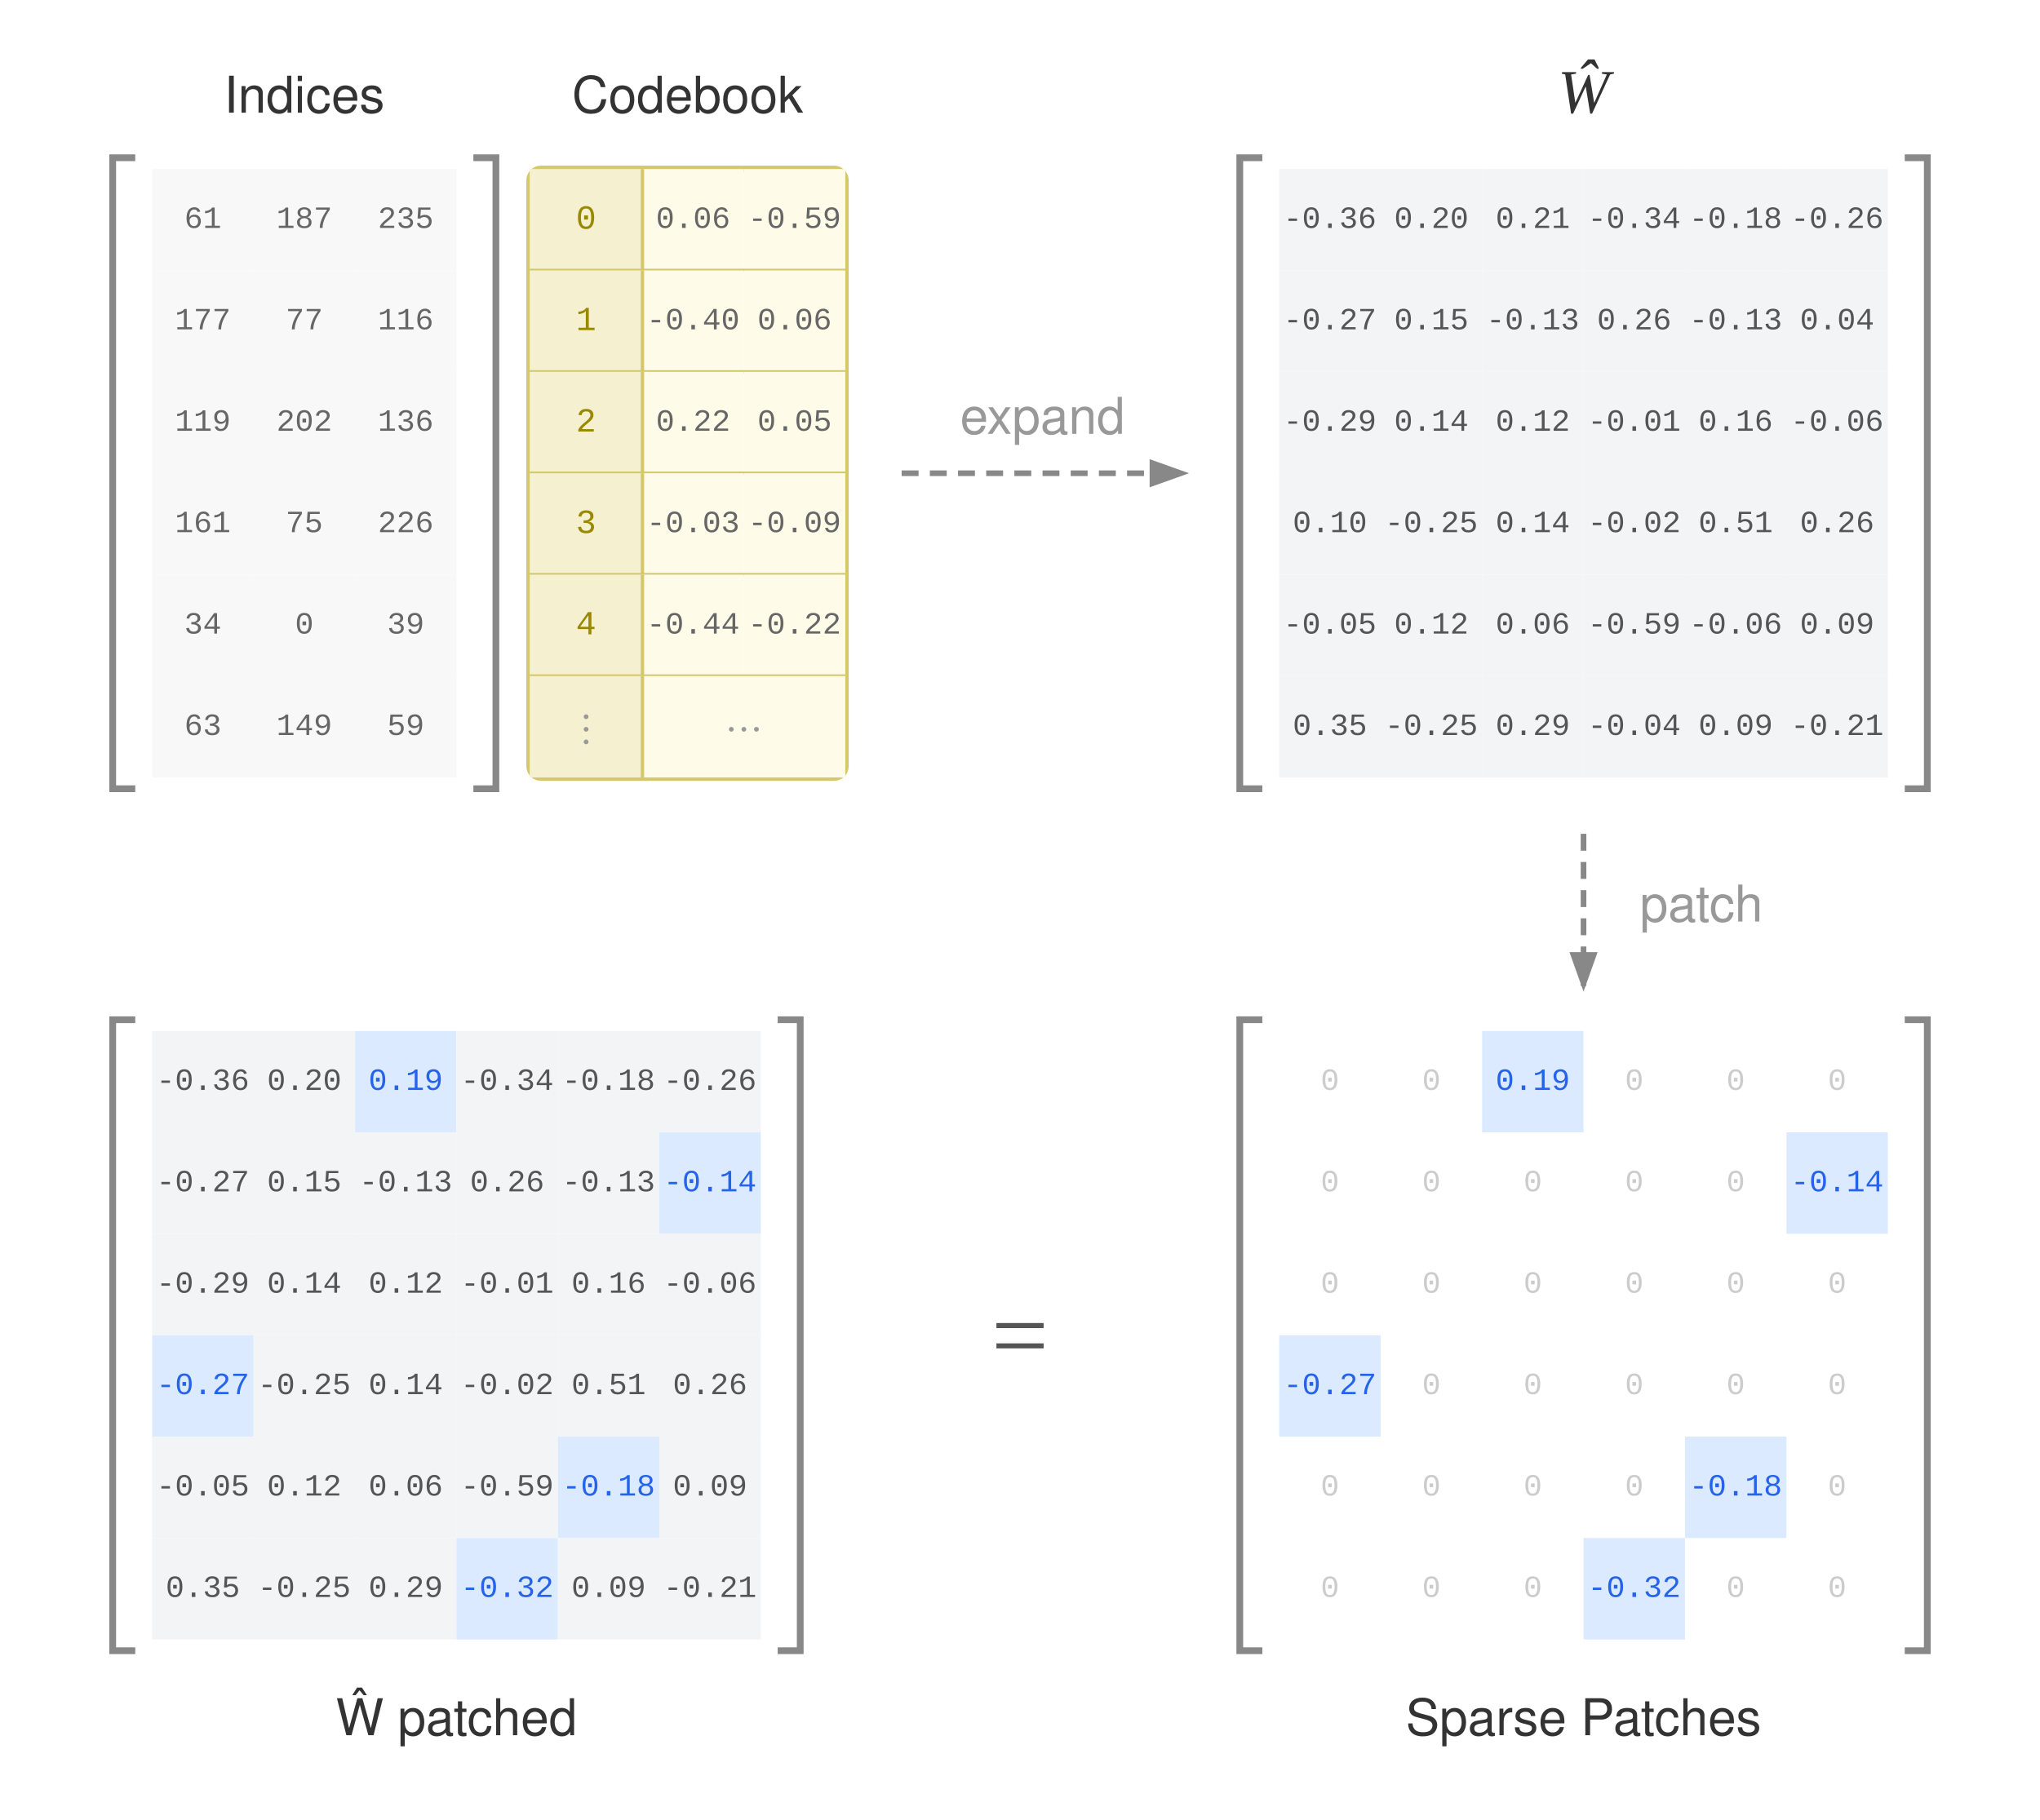
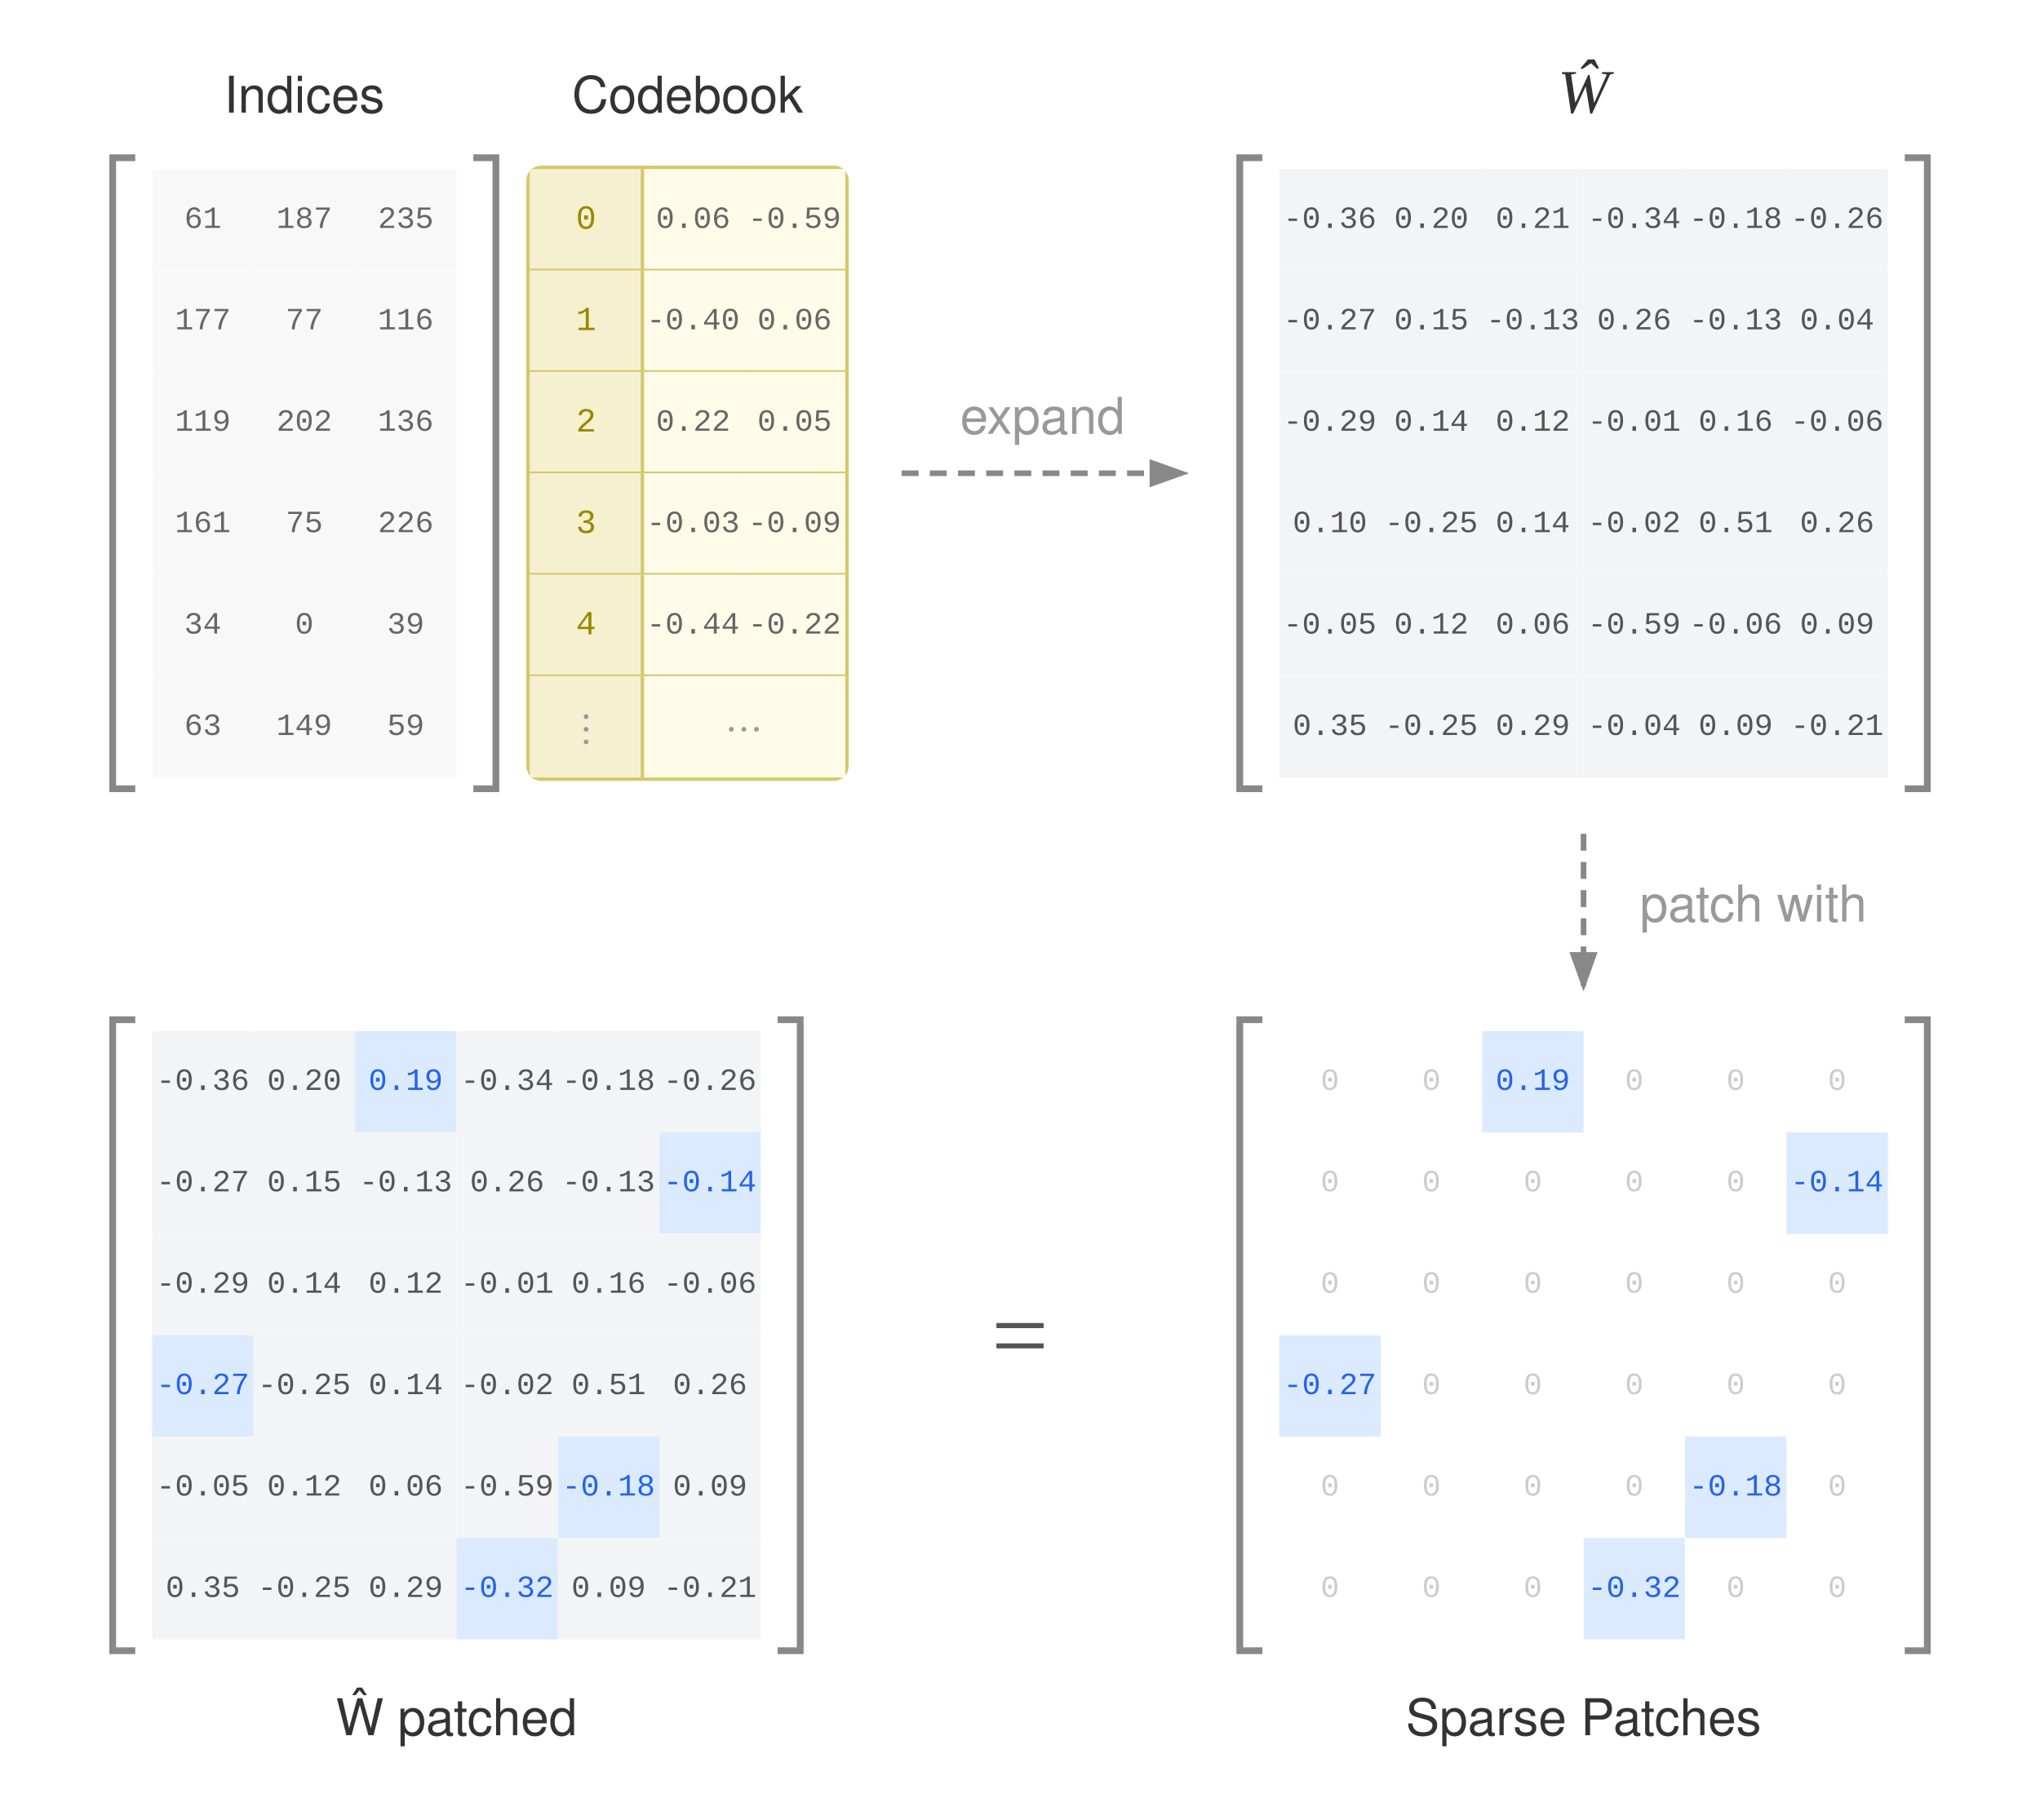
- <svg xmlns="http://www.w3.org/2000/svg" viewBox="0 0 362 323" width="362" height="323">
+ <svg xmlns="http://www.w3.org/2000/svg" viewBox="0 0 362 323">
  <defs>
    <style>
      .mi { font-family: 'Times New Roman', 'Latin Modern Math', Georgia, serif; font-style: italic; }
      .mr { font-family: 'Times New Roman', 'Latin Modern Math', Georgia, serif; }
      .val { font-family: 'SF Mono', 'Consolas', 'Liberation Mono', monospace; }
      .lbl { font-family: -apple-system, 'Segoe UI', Helvetica, sans-serif; }
    </style>
    <marker id="ah" markerWidth="7" markerHeight="5" refX="6" refY="2.5" orient="auto">
      <polygon points="0 0, 7 2.5, 0 5" fill="#888" />
    </marker>
    <marker id="ahd" markerWidth="7" markerHeight="5" refX="2.5" refY="0" orient="auto">
      <polygon points="0 0, 5 0, 2.5 6" fill="#888" />
    </marker>
  </defs>
  <text x="54.0" y="20" text-anchor="middle" class="lbl" font-size="9" fill="#333">Indices</text>
  <polyline points="24,28 20,28 20,140 24,140" fill="none" stroke="#888" stroke-width="1.2" />
  <polyline points="84,28 88,28 88,140 84,140" fill="none" stroke="#888" stroke-width="1.2" />
  <rect x="27" y="30" width="18" height="18" fill="#f8f8f8" />
  <text x="36.0" y="39.0" text-anchor="middle" dominant-baseline="central" class="val" font-size="5.5" fill="#666">61</text>
  <rect x="45" y="30" width="18" height="18" fill="#f8f8f8" />
  <text x="54.0" y="39.0" text-anchor="middle" dominant-baseline="central" class="val" font-size="5.5" fill="#666">187</text>
  <rect x="63" y="30" width="18" height="18" fill="#f8f8f8" />
  <text x="72.0" y="39.0" text-anchor="middle" dominant-baseline="central" class="val" font-size="5.5" fill="#666">235</text>
  <rect x="27" y="48" width="18" height="18" fill="#f8f8f8" />
  <text x="36.0" y="57.0" text-anchor="middle" dominant-baseline="central" class="val" font-size="5.5" fill="#666">177</text>
  <rect x="45" y="48" width="18" height="18" fill="#f8f8f8" />
  <text x="54.0" y="57.0" text-anchor="middle" dominant-baseline="central" class="val" font-size="5.5" fill="#666">77</text>
  <rect x="63" y="48" width="18" height="18" fill="#f8f8f8" />
  <text x="72.0" y="57.0" text-anchor="middle" dominant-baseline="central" class="val" font-size="5.5" fill="#666">116</text>
  <rect x="27" y="66" width="18" height="18" fill="#f8f8f8" />
  <text x="36.0" y="75.0" text-anchor="middle" dominant-baseline="central" class="val" font-size="5.5" fill="#666">119</text>
  <rect x="45" y="66" width="18" height="18" fill="#f8f8f8" />
  <text x="54.0" y="75.0" text-anchor="middle" dominant-baseline="central" class="val" font-size="5.5" fill="#666">202</text>
  <rect x="63" y="66" width="18" height="18" fill="#f8f8f8" />
  <text x="72.0" y="75.0" text-anchor="middle" dominant-baseline="central" class="val" font-size="5.5" fill="#666">136</text>
  <rect x="27" y="84" width="18" height="18" fill="#f8f8f8" />
  <text x="36.0" y="93.0" text-anchor="middle" dominant-baseline="central" class="val" font-size="5.5" fill="#666">161</text>
  <rect x="45" y="84" width="18" height="18" fill="#f8f8f8" />
  <text x="54.0" y="93.0" text-anchor="middle" dominant-baseline="central" class="val" font-size="5.5" fill="#666">75</text>
  <rect x="63" y="84" width="18" height="18" fill="#f8f8f8" />
  <text x="72.0" y="93.0" text-anchor="middle" dominant-baseline="central" class="val" font-size="5.5" fill="#666">226</text>
  <rect x="27" y="102" width="18" height="18" fill="#f8f8f8" />
  <text x="36.0" y="111.0" text-anchor="middle" dominant-baseline="central" class="val" font-size="5.5" fill="#666">34</text>
  <rect x="45" y="102" width="18" height="18" fill="#f8f8f8" />
  <text x="54.0" y="111.0" text-anchor="middle" dominant-baseline="central" class="val" font-size="5.5" fill="#666">0</text>
  <rect x="63" y="102" width="18" height="18" fill="#f8f8f8" />
  <text x="72.0" y="111.0" text-anchor="middle" dominant-baseline="central" class="val" font-size="5.5" fill="#666">39</text>
  <rect x="27" y="120" width="18" height="18" fill="#f8f8f8" />
  <text x="36.0" y="129.0" text-anchor="middle" dominant-baseline="central" class="val" font-size="5.5" fill="#666">63</text>
  <rect x="45" y="120" width="18" height="18" fill="#f8f8f8" />
  <text x="54.0" y="129.0" text-anchor="middle" dominant-baseline="central" class="val" font-size="5.5" fill="#666">149</text>
  <rect x="63" y="120" width="18" height="18" fill="#f8f8f8" />
  <text x="72.0" y="129.0" text-anchor="middle" dominant-baseline="central" class="val" font-size="5.5" fill="#666">59</text>
  <text x="122.0" y="20.0" text-anchor="middle" class="lbl" font-size="9" fill="#333">Codebook</text>
  <rect x="94" y="30.0" width="56" height="108" fill="none" stroke="#d4c86a" stroke-width="1.2" rx="2" />
  <rect x="94" y="30.0" width="20" height="18" fill="#f5f0d0" />
  <text x="104.0" y="39.0" text-anchor="middle" dominant-baseline="central" class="val" font-size="6" fill="#998800">0</text>
  <rect x="114" y="30.0" width="18" height="18" fill="#fefce8" />
  <text x="123.0" y="39.0" text-anchor="middle" dominant-baseline="central" class="val" font-size="5.5" fill="#666">0.06</text>
  <rect x="132" y="30.0" width="18" height="18" fill="#fefce8" />
  <text x="141.0" y="39.0" text-anchor="middle" dominant-baseline="central" class="val" font-size="5.5" fill="#666">-0.59</text>
  <line x1="114" y1="30.0" x2="114" y2="48.0" stroke="#d4c86a" stroke-width="0.6" />
  <line x1="94" y1="48.0" x2="150" y2="48.0" stroke="#d4c86a" stroke-width="0.6" />
  <rect x="94" y="48.0" width="20" height="18" fill="#f5f0d0" />
  <text x="104.0" y="57.0" text-anchor="middle" dominant-baseline="central" class="val" font-size="6" fill="#998800">1</text>
  <rect x="114" y="48.0" width="18" height="18" fill="#fefce8" />
  <text x="123.0" y="57.0" text-anchor="middle" dominant-baseline="central" class="val" font-size="5.5" fill="#666">-0.40</text>
  <rect x="132" y="48.0" width="18" height="18" fill="#fefce8" />
  <text x="141.0" y="57.0" text-anchor="middle" dominant-baseline="central" class="val" font-size="5.5" fill="#666">0.06</text>
  <line x1="114" y1="48.0" x2="114" y2="66.0" stroke="#d4c86a" stroke-width="0.6" />
  <line x1="94" y1="66.0" x2="150" y2="66.0" stroke="#d4c86a" stroke-width="0.6" />
  <rect x="94" y="66.0" width="20" height="18" fill="#f5f0d0" />
  <text x="104.0" y="75.0" text-anchor="middle" dominant-baseline="central" class="val" font-size="6" fill="#998800">2</text>
  <rect x="114" y="66.0" width="18" height="18" fill="#fefce8" />
  <text x="123.0" y="75.0" text-anchor="middle" dominant-baseline="central" class="val" font-size="5.5" fill="#666">0.22</text>
  <rect x="132" y="66.0" width="18" height="18" fill="#fefce8" />
  <text x="141.0" y="75.0" text-anchor="middle" dominant-baseline="central" class="val" font-size="5.5" fill="#666">0.05</text>
  <line x1="114" y1="66.0" x2="114" y2="84.0" stroke="#d4c86a" stroke-width="0.6" />
  <line x1="94" y1="84.0" x2="150" y2="84.0" stroke="#d4c86a" stroke-width="0.6" />
  <rect x="94" y="84.0" width="20" height="18" fill="#f5f0d0" />
  <text x="104.0" y="93.0" text-anchor="middle" dominant-baseline="central" class="val" font-size="6" fill="#998800">3</text>
  <rect x="114" y="84.0" width="18" height="18" fill="#fefce8" />
  <text x="123.0" y="93.0" text-anchor="middle" dominant-baseline="central" class="val" font-size="5.5" fill="#666">-0.03</text>
  <rect x="132" y="84.0" width="18" height="18" fill="#fefce8" />
  <text x="141.0" y="93.0" text-anchor="middle" dominant-baseline="central" class="val" font-size="5.5" fill="#666">-0.09</text>
  <line x1="114" y1="84.0" x2="114" y2="102.0" stroke="#d4c86a" stroke-width="0.6" />
  <line x1="94" y1="102.0" x2="150" y2="102.0" stroke="#d4c86a" stroke-width="0.6" />
  <rect x="94" y="102.0" width="20" height="18" fill="#f5f0d0" />
  <text x="104.0" y="111.0" text-anchor="middle" dominant-baseline="central" class="val" font-size="6" fill="#998800">4</text>
  <rect x="114" y="102.0" width="18" height="18" fill="#fefce8" />
  <text x="123.0" y="111.0" text-anchor="middle" dominant-baseline="central" class="val" font-size="5.5" fill="#666">-0.44</text>
  <rect x="132" y="102.0" width="18" height="18" fill="#fefce8" />
  <text x="141.0" y="111.0" text-anchor="middle" dominant-baseline="central" class="val" font-size="5.5" fill="#666">-0.22</text>
  <line x1="114" y1="102.0" x2="114" y2="120.0" stroke="#d4c86a" stroke-width="0.6" />
  <line x1="94" y1="120.0" x2="150" y2="120.0" stroke="#d4c86a" stroke-width="0.6" />
  <rect x="94" y="120.0" width="20" height="18" fill="#f5f0d0" />
  <text x="104.0" y="129.0" text-anchor="middle" dominant-baseline="central" class="mr" font-size="8" fill="#999">⋮</text>
  <rect x="114" y="120.0" width="36" height="18" fill="#fefce8" />
  <text x="132.0" y="129.0" text-anchor="middle" dominant-baseline="central" class="mr" font-size="8" fill="#999">⋯</text>
  <line x1="114" y1="120.0" x2="114" y2="138.0" stroke="#d4c86a" stroke-width="0.6" />
  <line x1="160" y1="84.0" x2="210" y2="84.0" stroke="#888" stroke-width="1" stroke-dasharray="3,2" marker-end="url(#ah)" />
  <text x="185.0" y="77.0" text-anchor="middle" class="lbl" font-size="9" fill="#999">expand</text>
  <text x="281.0" y="20" text-anchor="middle" class="mi" font-size="11" fill="#333">Ŵ</text>
  <polyline points="224,28 220,28 220,140 224,140" fill="none" stroke="#888" stroke-width="1.2" />
  <polyline points="338,28 342,28 342,140 338,140" fill="none" stroke="#888" stroke-width="1.2" />
  <rect x="227" y="30" width="18" height="18" fill="#f3f4f6" />
  <text x="236.0" y="39.0" text-anchor="middle" dominant-baseline="central" class="val" font-size="5.5" fill="#555">-0.36</text>
  <rect x="245" y="30" width="18" height="18" fill="#f3f4f6" />
  <text x="254.0" y="39.0" text-anchor="middle" dominant-baseline="central" class="val" font-size="5.5" fill="#555">0.20</text>
  <rect x="263" y="30" width="18" height="18" fill="#f3f4f6" />
  <text x="272.0" y="39.0" text-anchor="middle" dominant-baseline="central" class="val" font-size="5.5" fill="#555">0.21</text>
  <rect x="281" y="30" width="18" height="18" fill="#f3f4f6" />
  <text x="290.0" y="39.0" text-anchor="middle" dominant-baseline="central" class="val" font-size="5.5" fill="#555">-0.34</text>
  <rect x="299" y="30" width="18" height="18" fill="#f3f4f6" />
  <text x="308.0" y="39.0" text-anchor="middle" dominant-baseline="central" class="val" font-size="5.5" fill="#555">-0.18</text>
  <rect x="317" y="30" width="18" height="18" fill="#f3f4f6" />
  <text x="326.0" y="39.0" text-anchor="middle" dominant-baseline="central" class="val" font-size="5.5" fill="#555">-0.26</text>
  <rect x="227" y="48" width="18" height="18" fill="#f3f4f6" />
  <text x="236.0" y="57.0" text-anchor="middle" dominant-baseline="central" class="val" font-size="5.5" fill="#555">-0.27</text>
  <rect x="245" y="48" width="18" height="18" fill="#f3f4f6" />
  <text x="254.0" y="57.0" text-anchor="middle" dominant-baseline="central" class="val" font-size="5.5" fill="#555">0.15</text>
  <rect x="263" y="48" width="18" height="18" fill="#f3f4f6" />
  <text x="272.0" y="57.0" text-anchor="middle" dominant-baseline="central" class="val" font-size="5.5" fill="#555">-0.13</text>
  <rect x="281" y="48" width="18" height="18" fill="#f3f4f6" />
  <text x="290.0" y="57.0" text-anchor="middle" dominant-baseline="central" class="val" font-size="5.5" fill="#555">0.26</text>
  <rect x="299" y="48" width="18" height="18" fill="#f3f4f6" />
  <text x="308.0" y="57.0" text-anchor="middle" dominant-baseline="central" class="val" font-size="5.5" fill="#555">-0.13</text>
  <rect x="317" y="48" width="18" height="18" fill="#f3f4f6" />
  <text x="326.0" y="57.0" text-anchor="middle" dominant-baseline="central" class="val" font-size="5.5" fill="#555">0.04</text>
  <rect x="227" y="66" width="18" height="18" fill="#f3f4f6" />
  <text x="236.0" y="75.0" text-anchor="middle" dominant-baseline="central" class="val" font-size="5.5" fill="#555">-0.29</text>
  <rect x="245" y="66" width="18" height="18" fill="#f3f4f6" />
  <text x="254.0" y="75.0" text-anchor="middle" dominant-baseline="central" class="val" font-size="5.5" fill="#555">0.14</text>
  <rect x="263" y="66" width="18" height="18" fill="#f3f4f6" />
  <text x="272.0" y="75.0" text-anchor="middle" dominant-baseline="central" class="val" font-size="5.5" fill="#555">0.12</text>
  <rect x="281" y="66" width="18" height="18" fill="#f3f4f6" />
  <text x="290.0" y="75.0" text-anchor="middle" dominant-baseline="central" class="val" font-size="5.5" fill="#555">-0.01</text>
  <rect x="299" y="66" width="18" height="18" fill="#f3f4f6" />
  <text x="308.0" y="75.0" text-anchor="middle" dominant-baseline="central" class="val" font-size="5.5" fill="#555">0.16</text>
  <rect x="317" y="66" width="18" height="18" fill="#f3f4f6" />
  <text x="326.0" y="75.0" text-anchor="middle" dominant-baseline="central" class="val" font-size="5.5" fill="#555">-0.06</text>
  <rect x="227" y="84" width="18" height="18" fill="#f3f4f6" />
  <text x="236.0" y="93.0" text-anchor="middle" dominant-baseline="central" class="val" font-size="5.5" fill="#555">0.10</text>
  <rect x="245" y="84" width="18" height="18" fill="#f3f4f6" />
  <text x="254.0" y="93.0" text-anchor="middle" dominant-baseline="central" class="val" font-size="5.5" fill="#555">-0.25</text>
  <rect x="263" y="84" width="18" height="18" fill="#f3f4f6" />
  <text x="272.0" y="93.0" text-anchor="middle" dominant-baseline="central" class="val" font-size="5.5" fill="#555">0.14</text>
  <rect x="281" y="84" width="18" height="18" fill="#f3f4f6" />
  <text x="290.0" y="93.0" text-anchor="middle" dominant-baseline="central" class="val" font-size="5.5" fill="#555">-0.02</text>
  <rect x="299" y="84" width="18" height="18" fill="#f3f4f6" />
  <text x="308.0" y="93.0" text-anchor="middle" dominant-baseline="central" class="val" font-size="5.5" fill="#555">0.51</text>
  <rect x="317" y="84" width="18" height="18" fill="#f3f4f6" />
  <text x="326.0" y="93.0" text-anchor="middle" dominant-baseline="central" class="val" font-size="5.5" fill="#555">0.26</text>
  <rect x="227" y="102" width="18" height="18" fill="#f3f4f6" />
  <text x="236.0" y="111.0" text-anchor="middle" dominant-baseline="central" class="val" font-size="5.5" fill="#555">-0.05</text>
  <rect x="245" y="102" width="18" height="18" fill="#f3f4f6" />
  <text x="254.0" y="111.0" text-anchor="middle" dominant-baseline="central" class="val" font-size="5.5" fill="#555">0.12</text>
  <rect x="263" y="102" width="18" height="18" fill="#f3f4f6" />
  <text x="272.0" y="111.0" text-anchor="middle" dominant-baseline="central" class="val" font-size="5.5" fill="#555">0.06</text>
  <rect x="281" y="102" width="18" height="18" fill="#f3f4f6" />
  <text x="290.0" y="111.0" text-anchor="middle" dominant-baseline="central" class="val" font-size="5.5" fill="#555">-0.59</text>
  <rect x="299" y="102" width="18" height="18" fill="#f3f4f6" />
  <text x="308.0" y="111.0" text-anchor="middle" dominant-baseline="central" class="val" font-size="5.5" fill="#555">-0.06</text>
  <rect x="317" y="102" width="18" height="18" fill="#f3f4f6" />
  <text x="326.0" y="111.0" text-anchor="middle" dominant-baseline="central" class="val" font-size="5.5" fill="#555">0.09</text>
  <rect x="227" y="120" width="18" height="18" fill="#f3f4f6" />
  <text x="236.0" y="129.0" text-anchor="middle" dominant-baseline="central" class="val" font-size="5.5" fill="#555">0.35</text>
  <rect x="245" y="120" width="18" height="18" fill="#f3f4f6" />
  <text x="254.0" y="129.0" text-anchor="middle" dominant-baseline="central" class="val" font-size="5.5" fill="#555">-0.25</text>
  <rect x="263" y="120" width="18" height="18" fill="#f3f4f6" />
  <text x="272.0" y="129.0" text-anchor="middle" dominant-baseline="central" class="val" font-size="5.5" fill="#555">0.29</text>
  <rect x="281" y="120" width="18" height="18" fill="#f3f4f6" />
  <text x="290.0" y="129.0" text-anchor="middle" dominant-baseline="central" class="val" font-size="5.5" fill="#555">-0.04</text>
  <rect x="299" y="120" width="18" height="18" fill="#f3f4f6" />
  <text x="308.0" y="129.0" text-anchor="middle" dominant-baseline="central" class="val" font-size="5.5" fill="#555">0.09</text>
  <rect x="317" y="120" width="18" height="18" fill="#f3f4f6" />
  <text x="326.0" y="129.0" text-anchor="middle" dominant-baseline="central" class="val" font-size="5.5" fill="#555">-0.21</text>
  <line x1="281.0" y1="148" x2="281.0" y2="175" stroke="#888" stroke-width="1" stroke-dasharray="3,2" marker-end="url(#ah)" />
-   <text x="291.0" y="161.5" text-anchor="start" dominant-baseline="central" class="lbl" font-size="9" fill="#999">patch</text>
+   <text x="291.0" y="161.5" text-anchor="start" dominant-baseline="central" class="lbl" font-size="9" fill="#999">patch with</text>
  <polyline points="224,181 220,181 220,293 224,293" fill="none" stroke="#888" stroke-width="1.2" />
  <polyline points="338,181 342,181 342,293 338,293" fill="none" stroke="#888" stroke-width="1.2" />
  <text x="236.0" y="192.0" text-anchor="middle" dominant-baseline="central" class="val" font-size="5.5" fill="#ccc">0</text>
  <text x="254.0" y="192.0" text-anchor="middle" dominant-baseline="central" class="val" font-size="5.5" fill="#ccc">0</text>
  <rect x="263" y="183" width="18" height="18" fill="#dbeafe" />
  <text x="272.0" y="192.0" text-anchor="middle" dominant-baseline="central" class="val" font-size="5.5" fill="#2563eb">0.19</text>
  <text x="290.0" y="192.0" text-anchor="middle" dominant-baseline="central" class="val" font-size="5.5" fill="#ccc">0</text>
  <text x="308.0" y="192.0" text-anchor="middle" dominant-baseline="central" class="val" font-size="5.5" fill="#ccc">0</text>
  <text x="326.0" y="192.0" text-anchor="middle" dominant-baseline="central" class="val" font-size="5.5" fill="#ccc">0</text>
  <text x="236.0" y="210.0" text-anchor="middle" dominant-baseline="central" class="val" font-size="5.5" fill="#ccc">0</text>
  <text x="254.0" y="210.0" text-anchor="middle" dominant-baseline="central" class="val" font-size="5.5" fill="#ccc">0</text>
  <text x="272.0" y="210.0" text-anchor="middle" dominant-baseline="central" class="val" font-size="5.5" fill="#ccc">0</text>
  <text x="290.0" y="210.0" text-anchor="middle" dominant-baseline="central" class="val" font-size="5.5" fill="#ccc">0</text>
  <text x="308.0" y="210.0" text-anchor="middle" dominant-baseline="central" class="val" font-size="5.5" fill="#ccc">0</text>
  <rect x="317" y="201" width="18" height="18" fill="#dbeafe" />
  <text x="326.0" y="210.0" text-anchor="middle" dominant-baseline="central" class="val" font-size="5.5" fill="#2563eb">-0.14</text>
  <text x="236.0" y="228.0" text-anchor="middle" dominant-baseline="central" class="val" font-size="5.5" fill="#ccc">0</text>
  <text x="254.0" y="228.0" text-anchor="middle" dominant-baseline="central" class="val" font-size="5.5" fill="#ccc">0</text>
  <text x="272.0" y="228.0" text-anchor="middle" dominant-baseline="central" class="val" font-size="5.5" fill="#ccc">0</text>
  <text x="290.0" y="228.0" text-anchor="middle" dominant-baseline="central" class="val" font-size="5.5" fill="#ccc">0</text>
  <text x="308.0" y="228.0" text-anchor="middle" dominant-baseline="central" class="val" font-size="5.5" fill="#ccc">0</text>
  <text x="326.0" y="228.0" text-anchor="middle" dominant-baseline="central" class="val" font-size="5.5" fill="#ccc">0</text>
  <rect x="227" y="237" width="18" height="18" fill="#dbeafe" />
  <text x="236.0" y="246.0" text-anchor="middle" dominant-baseline="central" class="val" font-size="5.5" fill="#2563eb">-0.27</text>
  <text x="254.0" y="246.0" text-anchor="middle" dominant-baseline="central" class="val" font-size="5.5" fill="#ccc">0</text>
  <text x="272.0" y="246.0" text-anchor="middle" dominant-baseline="central" class="val" font-size="5.5" fill="#ccc">0</text>
  <text x="290.0" y="246.0" text-anchor="middle" dominant-baseline="central" class="val" font-size="5.5" fill="#ccc">0</text>
  <text x="308.0" y="246.0" text-anchor="middle" dominant-baseline="central" class="val" font-size="5.5" fill="#ccc">0</text>
  <text x="326.0" y="246.0" text-anchor="middle" dominant-baseline="central" class="val" font-size="5.5" fill="#ccc">0</text>
  <text x="236.0" y="264.0" text-anchor="middle" dominant-baseline="central" class="val" font-size="5.5" fill="#ccc">0</text>
  <text x="254.0" y="264.0" text-anchor="middle" dominant-baseline="central" class="val" font-size="5.5" fill="#ccc">0</text>
  <text x="272.0" y="264.0" text-anchor="middle" dominant-baseline="central" class="val" font-size="5.5" fill="#ccc">0</text>
  <text x="290.0" y="264.0" text-anchor="middle" dominant-baseline="central" class="val" font-size="5.5" fill="#ccc">0</text>
  <rect x="299" y="255" width="18" height="18" fill="#dbeafe" />
  <text x="308.0" y="264.0" text-anchor="middle" dominant-baseline="central" class="val" font-size="5.5" fill="#2563eb">-0.18</text>
  <text x="326.0" y="264.0" text-anchor="middle" dominant-baseline="central" class="val" font-size="5.5" fill="#ccc">0</text>
  <text x="236.0" y="282.0" text-anchor="middle" dominant-baseline="central" class="val" font-size="5.5" fill="#ccc">0</text>
  <text x="254.0" y="282.0" text-anchor="middle" dominant-baseline="central" class="val" font-size="5.5" fill="#ccc">0</text>
  <text x="272.0" y="282.0" text-anchor="middle" dominant-baseline="central" class="val" font-size="5.5" fill="#ccc">0</text>
  <rect x="281" y="273" width="18" height="18" fill="#dbeafe" />
  <text x="290.0" y="282.0" text-anchor="middle" dominant-baseline="central" class="val" font-size="5.5" fill="#2563eb">-0.32</text>
  <text x="308.0" y="282.0" text-anchor="middle" dominant-baseline="central" class="val" font-size="5.5" fill="#ccc">0</text>
  <text x="326.0" y="282.0" text-anchor="middle" dominant-baseline="central" class="val" font-size="5.5" fill="#ccc">0</text>
  <text x="281.0" y="308" text-anchor="middle" class="lbl" font-size="9" fill="#333">Sparse Patches</text>
  <text x="181.0" y="237.0" text-anchor="middle" dominant-baseline="central" class="mr" font-size="18" fill="#555">=</text>
  <polyline points="24,181 20,181 20,293 24,293" fill="none" stroke="#888" stroke-width="1.2" />
  <polyline points="138,181 142,181 142,293 138,293" fill="none" stroke="#888" stroke-width="1.2" />
  <rect x="27" y="183" width="18" height="18" fill="#f3f4f6" />
  <text x="36.0" y="192.0" text-anchor="middle" dominant-baseline="central" class="val" font-size="5.5" fill="#555">-0.36</text>
  <rect x="45" y="183" width="18" height="18" fill="#f3f4f6" />
  <text x="54.0" y="192.0" text-anchor="middle" dominant-baseline="central" class="val" font-size="5.5" fill="#555">0.20</text>
  <rect x="63" y="183" width="18" height="18" fill="#dbeafe" />
  <text x="72.0" y="192.0" text-anchor="middle" dominant-baseline="central" class="val" font-size="5.5" fill="#2563eb">0.19</text>
  <rect x="81" y="183" width="18" height="18" fill="#f3f4f6" />
  <text x="90.0" y="192.0" text-anchor="middle" dominant-baseline="central" class="val" font-size="5.5" fill="#555">-0.34</text>
  <rect x="99" y="183" width="18" height="18" fill="#f3f4f6" />
  <text x="108.0" y="192.0" text-anchor="middle" dominant-baseline="central" class="val" font-size="5.5" fill="#555">-0.18</text>
  <rect x="117" y="183" width="18" height="18" fill="#f3f4f6" />
  <text x="126.0" y="192.0" text-anchor="middle" dominant-baseline="central" class="val" font-size="5.5" fill="#555">-0.26</text>
  <rect x="27" y="201" width="18" height="18" fill="#f3f4f6" />
  <text x="36.0" y="210.0" text-anchor="middle" dominant-baseline="central" class="val" font-size="5.5" fill="#555">-0.27</text>
  <rect x="45" y="201" width="18" height="18" fill="#f3f4f6" />
  <text x="54.0" y="210.0" text-anchor="middle" dominant-baseline="central" class="val" font-size="5.5" fill="#555">0.15</text>
  <rect x="63" y="201" width="18" height="18" fill="#f3f4f6" />
  <text x="72.0" y="210.0" text-anchor="middle" dominant-baseline="central" class="val" font-size="5.5" fill="#555">-0.13</text>
  <rect x="81" y="201" width="18" height="18" fill="#f3f4f6" />
  <text x="90.0" y="210.0" text-anchor="middle" dominant-baseline="central" class="val" font-size="5.5" fill="#555">0.26</text>
  <rect x="99" y="201" width="18" height="18" fill="#f3f4f6" />
  <text x="108.0" y="210.0" text-anchor="middle" dominant-baseline="central" class="val" font-size="5.5" fill="#555">-0.13</text>
  <rect x="117" y="201" width="18" height="18" fill="#dbeafe" />
  <text x="126.0" y="210.0" text-anchor="middle" dominant-baseline="central" class="val" font-size="5.5" fill="#2563eb">-0.14</text>
  <rect x="27" y="219" width="18" height="18" fill="#f3f4f6" />
  <text x="36.0" y="228.0" text-anchor="middle" dominant-baseline="central" class="val" font-size="5.5" fill="#555">-0.29</text>
  <rect x="45" y="219" width="18" height="18" fill="#f3f4f6" />
  <text x="54.0" y="228.0" text-anchor="middle" dominant-baseline="central" class="val" font-size="5.5" fill="#555">0.14</text>
  <rect x="63" y="219" width="18" height="18" fill="#f3f4f6" />
  <text x="72.0" y="228.0" text-anchor="middle" dominant-baseline="central" class="val" font-size="5.5" fill="#555">0.12</text>
  <rect x="81" y="219" width="18" height="18" fill="#f3f4f6" />
  <text x="90.0" y="228.0" text-anchor="middle" dominant-baseline="central" class="val" font-size="5.5" fill="#555">-0.01</text>
  <rect x="99" y="219" width="18" height="18" fill="#f3f4f6" />
  <text x="108.0" y="228.0" text-anchor="middle" dominant-baseline="central" class="val" font-size="5.5" fill="#555">0.16</text>
  <rect x="117" y="219" width="18" height="18" fill="#f3f4f6" />
  <text x="126.0" y="228.0" text-anchor="middle" dominant-baseline="central" class="val" font-size="5.5" fill="#555">-0.06</text>
  <rect x="27" y="237" width="18" height="18" fill="#dbeafe" />
  <text x="36.0" y="246.0" text-anchor="middle" dominant-baseline="central" class="val" font-size="5.5" fill="#2563eb">-0.27</text>
  <rect x="45" y="237" width="18" height="18" fill="#f3f4f6" />
  <text x="54.0" y="246.0" text-anchor="middle" dominant-baseline="central" class="val" font-size="5.5" fill="#555">-0.25</text>
  <rect x="63" y="237" width="18" height="18" fill="#f3f4f6" />
  <text x="72.0" y="246.0" text-anchor="middle" dominant-baseline="central" class="val" font-size="5.5" fill="#555">0.14</text>
  <rect x="81" y="237" width="18" height="18" fill="#f3f4f6" />
  <text x="90.0" y="246.0" text-anchor="middle" dominant-baseline="central" class="val" font-size="5.5" fill="#555">-0.02</text>
  <rect x="99" y="237" width="18" height="18" fill="#f3f4f6" />
  <text x="108.0" y="246.0" text-anchor="middle" dominant-baseline="central" class="val" font-size="5.5" fill="#555">0.51</text>
  <rect x="117" y="237" width="18" height="18" fill="#f3f4f6" />
  <text x="126.0" y="246.0" text-anchor="middle" dominant-baseline="central" class="val" font-size="5.5" fill="#555">0.26</text>
  <rect x="27" y="255" width="18" height="18" fill="#f3f4f6" />
  <text x="36.0" y="264.0" text-anchor="middle" dominant-baseline="central" class="val" font-size="5.5" fill="#555">-0.05</text>
  <rect x="45" y="255" width="18" height="18" fill="#f3f4f6" />
  <text x="54.0" y="264.0" text-anchor="middle" dominant-baseline="central" class="val" font-size="5.5" fill="#555">0.12</text>
  <rect x="63" y="255" width="18" height="18" fill="#f3f4f6" />
  <text x="72.0" y="264.0" text-anchor="middle" dominant-baseline="central" class="val" font-size="5.5" fill="#555">0.06</text>
  <rect x="81" y="255" width="18" height="18" fill="#f3f4f6" />
  <text x="90.0" y="264.0" text-anchor="middle" dominant-baseline="central" class="val" font-size="5.5" fill="#555">-0.59</text>
  <rect x="99" y="255" width="18" height="18" fill="#dbeafe" />
  <text x="108.0" y="264.0" text-anchor="middle" dominant-baseline="central" class="val" font-size="5.5" fill="#2563eb">-0.18</text>
  <rect x="117" y="255" width="18" height="18" fill="#f3f4f6" />
  <text x="126.0" y="264.0" text-anchor="middle" dominant-baseline="central" class="val" font-size="5.5" fill="#555">0.09</text>
  <rect x="27" y="273" width="18" height="18" fill="#f3f4f6" />
  <text x="36.0" y="282.0" text-anchor="middle" dominant-baseline="central" class="val" font-size="5.5" fill="#555">0.35</text>
  <rect x="45" y="273" width="18" height="18" fill="#f3f4f6" />
  <text x="54.0" y="282.0" text-anchor="middle" dominant-baseline="central" class="val" font-size="5.5" fill="#555">-0.25</text>
  <rect x="63" y="273" width="18" height="18" fill="#f3f4f6" />
  <text x="72.0" y="282.0" text-anchor="middle" dominant-baseline="central" class="val" font-size="5.5" fill="#555">0.29</text>
  <rect x="81" y="273" width="18" height="18" fill="#dbeafe" />
  <text x="90.0" y="282.0" text-anchor="middle" dominant-baseline="central" class="val" font-size="5.5" fill="#2563eb">-0.32</text>
  <rect x="99" y="273" width="18" height="18" fill="#f3f4f6" />
  <text x="108.0" y="282.0" text-anchor="middle" dominant-baseline="central" class="val" font-size="5.5" fill="#555">0.09</text>
  <rect x="117" y="273" width="18" height="18" fill="#f3f4f6" />
  <text x="126.0" y="282.0" text-anchor="middle" dominant-baseline="central" class="val" font-size="5.5" fill="#555">-0.21</text>
  <text x="81.0" y="308" text-anchor="middle" class="lbl" font-size="9" fill="#333">Ŵ patched</text>
</svg>
